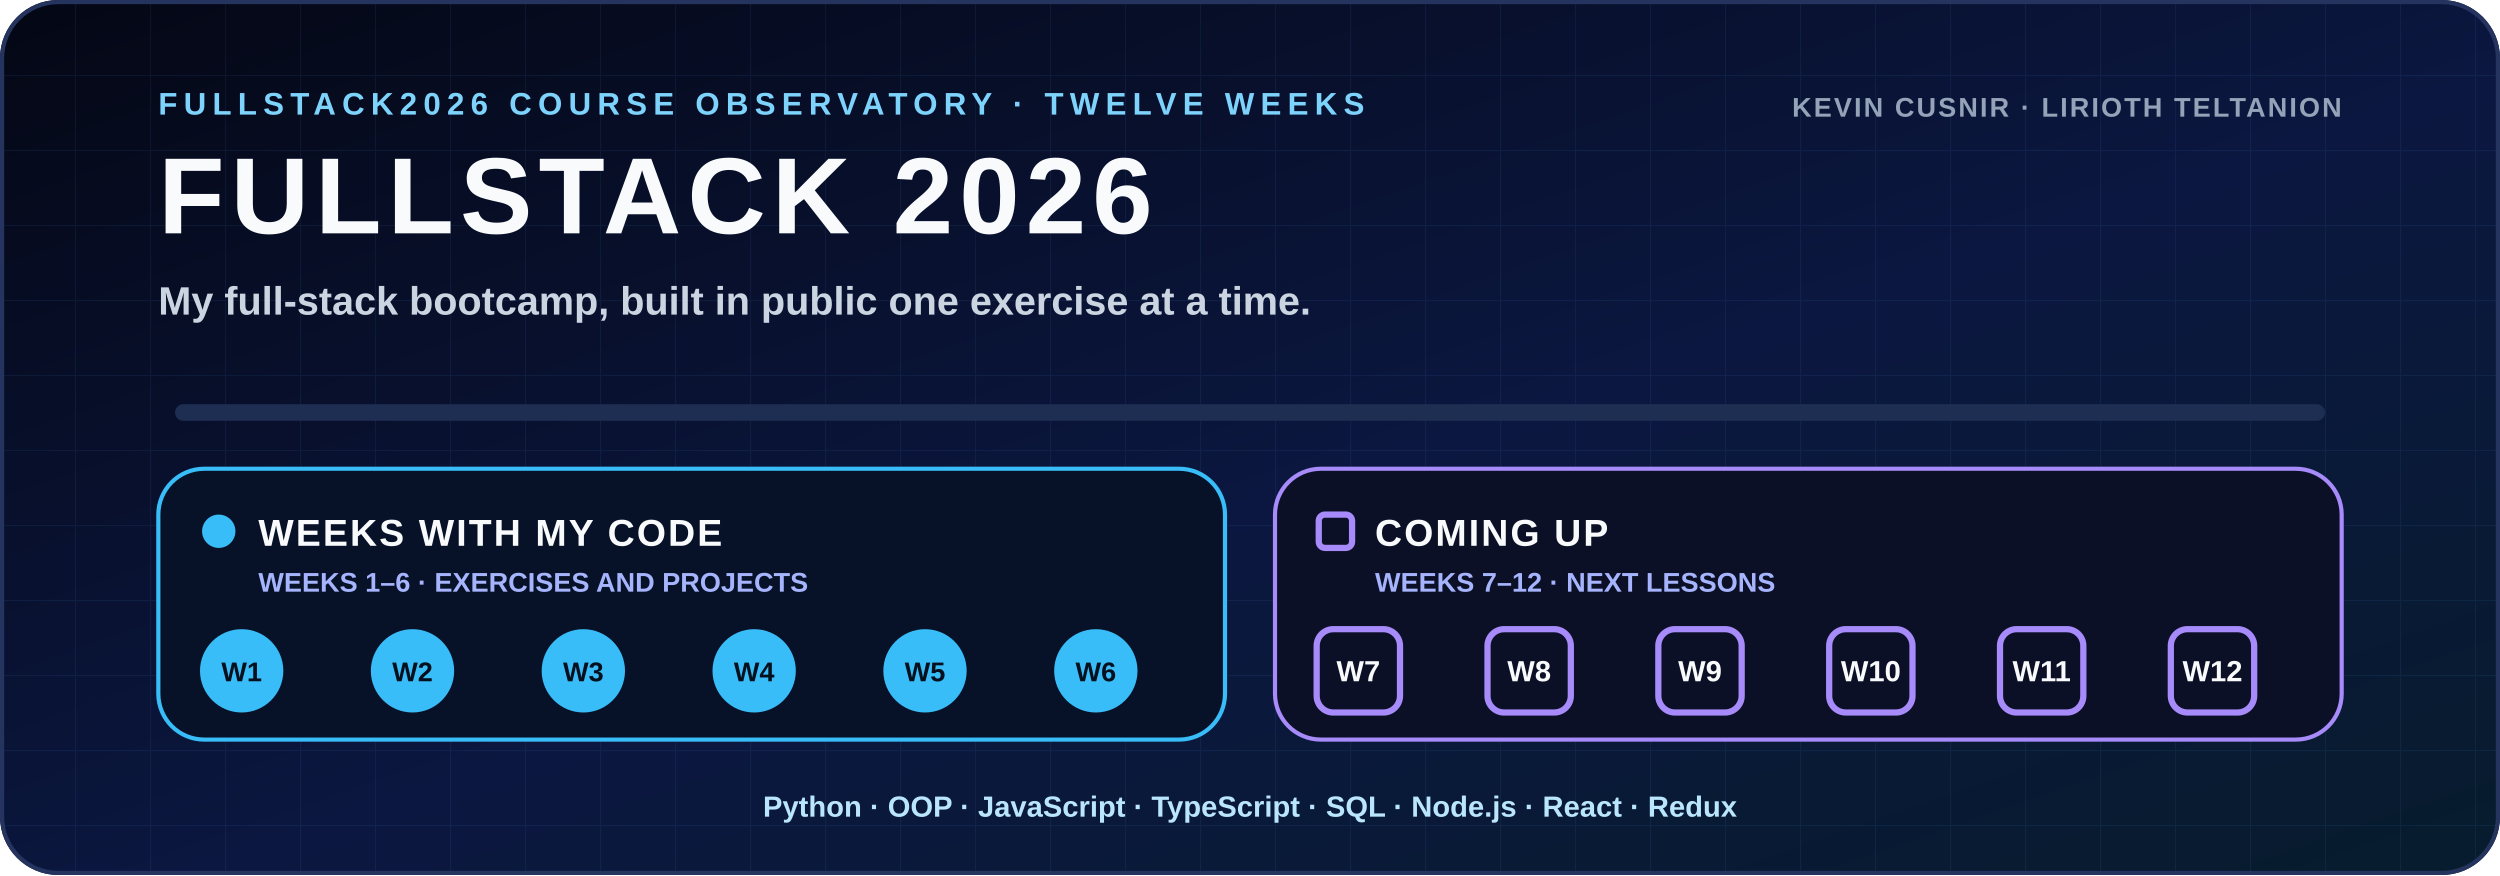
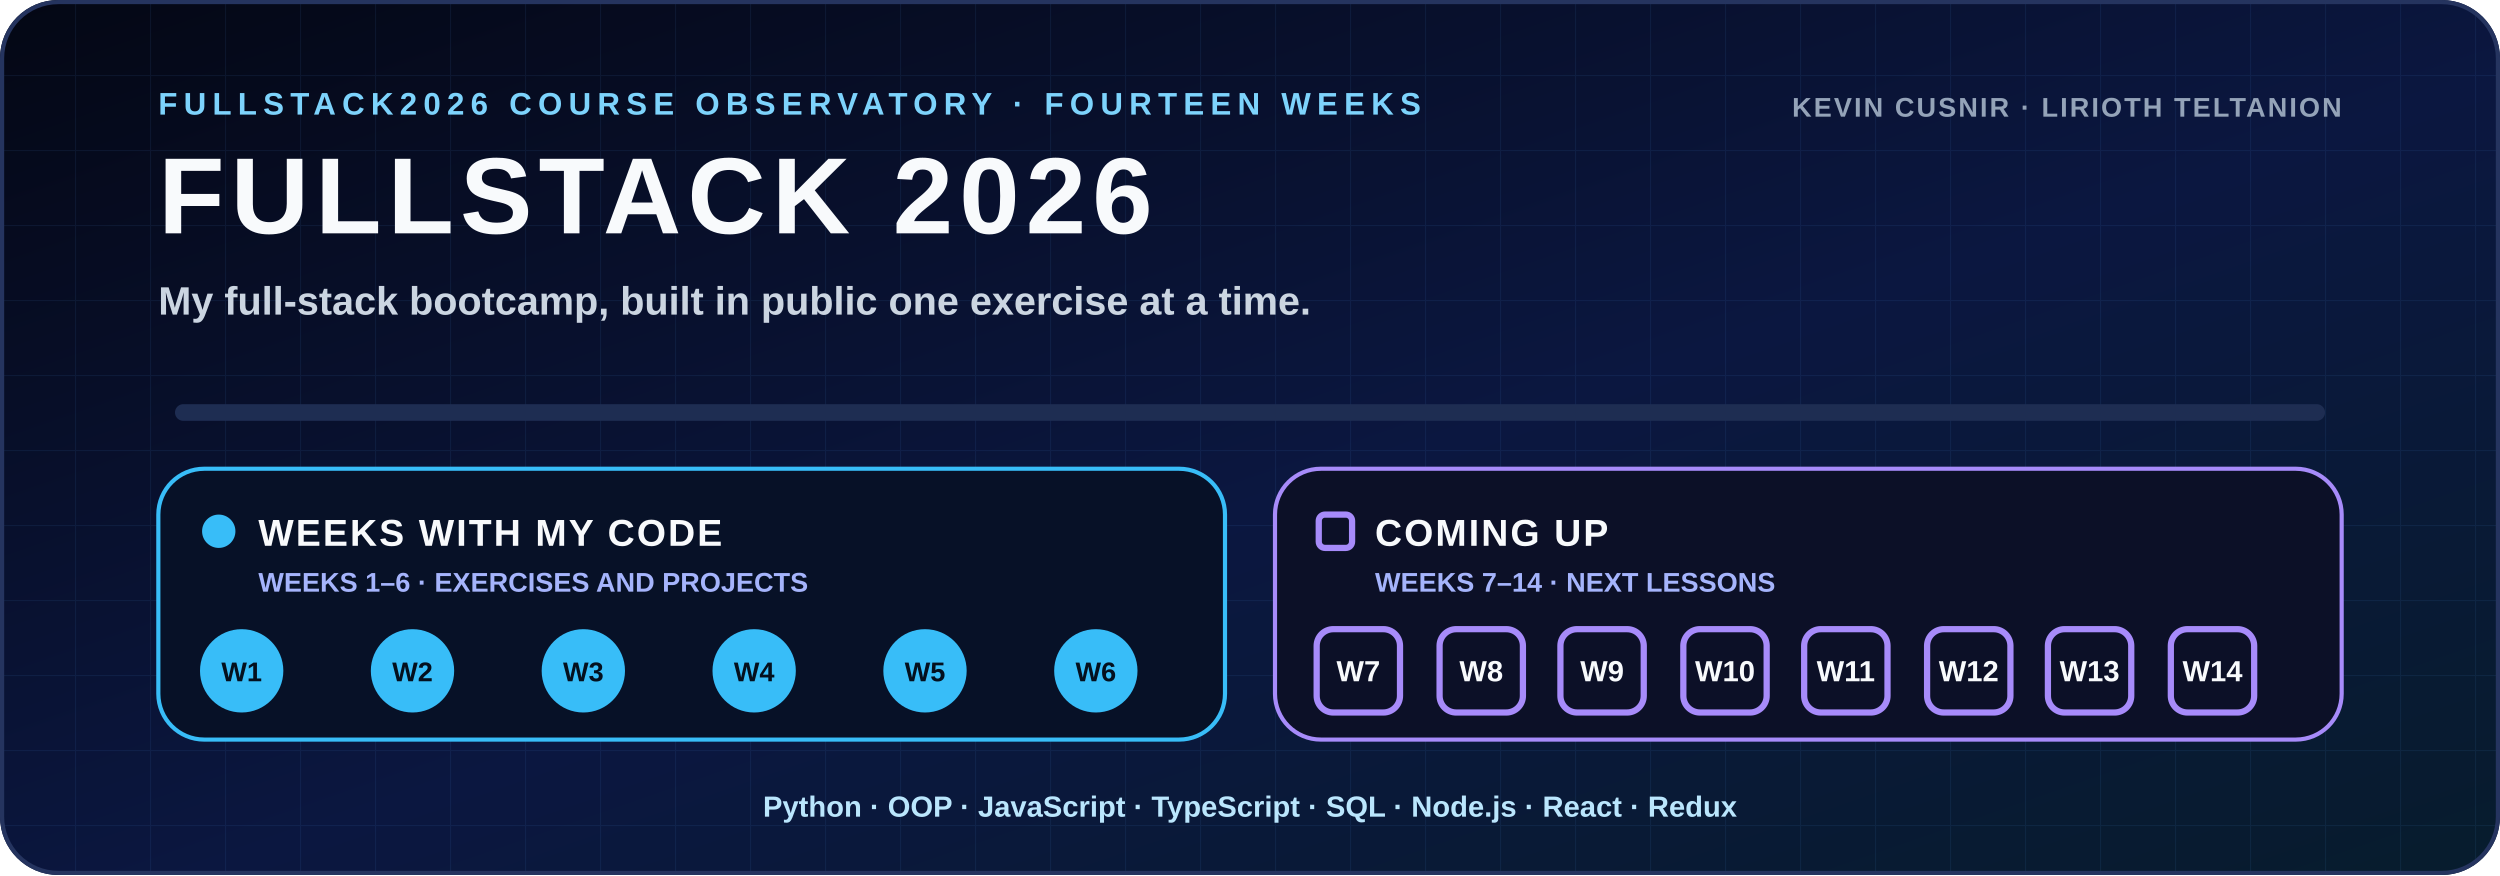
<svg xmlns="http://www.w3.org/2000/svg" width="1200" height="420" viewBox="0 0 1200 420" role="img" aria-labelledby="title desc">
  <defs>
    <linearGradient id="background" x1="0" x2="1" y1="0" y2="1">
      <stop stop-color="#040714" />
      <stop offset="0.54" stop-color="#0b1740" />
      <stop offset="1" stop-color="#071c2d" />
    </linearGradient>
    <linearGradient id="signal-gradient" x1="0" x2="1">
      <stop stop-color="#38bdf8" />
      <stop offset="0.5" stop-color="#818cf8" />
      <stop offset="1" stop-color="#22d3ee" />
    </linearGradient>
    <pattern id="grid" width="36" height="36" patternUnits="userSpaceOnUse">
      <path d="M 36 0 L 0 0 0 36" fill="none" stroke="#60a5fa" stroke-opacity="0.08" stroke-width="1" />
    </pattern>
    <filter id="soft-glow" x="-30%" y="-30%" width="160%" height="160%">
      <feGaussianBlur stdDeviation="5" result="blur" />
      <feMerge>
        <feMergeNode in="blur" />
        <feMergeNode in="SourceGraphic" />
      </feMerge>
    </filter>
    <style>
      .eyebrow { font: 700 15px "Segoe UI", Arial, sans-serif; letter-spacing: 3px; fill: #7dd3fc; }
      .title { font: 900 52px "Segoe UI", Arial, sans-serif; letter-spacing: 3px; fill: #f8fafc; }
      .subtitle { font: 600 19px "Segoe UI", Arial, sans-serif; fill: #cbd5e1; }
      .panel-title { font: 800 18px "Segoe UI", Arial, sans-serif; letter-spacing: 1px; fill: #f8fafc; }
      .panel-note { font: 600 13px "Segoe UI", Arial, sans-serif; fill: #a5b4fc; }
      .week { font: 800 14px "Segoe UI", Arial, sans-serif; fill: #f8fafc; }
      .week-dark { font: 900 13px "Segoe UI", Arial, sans-serif; fill: #04101e; }
      .truth { font: 650 14px "Segoe UI", Arial, sans-serif; fill: #bae6fd; }
      .signature { font: 700 13px "Segoe UI", Arial, sans-serif; letter-spacing: 1px; fill: #94a3b8; }
      .signal { animation: signal-sweep 12s linear infinite; }
      @keyframes signal-sweep { to { stroke-dashoffset: -240; } }
      @media (prefers-reduced-motion: reduce) {
        .signal { animation: none; stroke-dasharray: none; opacity: 0.42; }
      }
    </style>
  </defs>
  <rect width="1200" height="420" rx="28" fill="url(#background)" />
  <rect x="1" y="1" width="1198" height="418" rx="27" fill="url(#grid)" stroke="#25345f" stroke-width="2" />
  <path d="M88 198 H1112" stroke="#1e2d52" stroke-width="8" stroke-linecap="round" />
  <path class="signal" d="M88 198 H1112" stroke="url(#signal-gradient)" stroke-width="3" stroke-linecap="round" stroke-dasharray="18 22" filter="url(#soft-glow)" />
-   <text x="76" y="55" class="eyebrow">FULLSTACK2026 COURSE OBSERVATORY · TWELVE WEEKS</text>
+   <text x="76" y="55" class="eyebrow">FULLSTACK2026 COURSE OBSERVATORY · FOURTEEN WEEKS</text>
  <text x="76" y="112" class="title">FULLSTACK 2026</text>
  <text x="76" y="151" class="subtitle">My full-stack bootcamp, built in public one exercise at a time.</text>
  <text x="1124" y="56" text-anchor="end" class="signature">KEVIN CUSNIR · LIRIOTH TELTANION</text>
  <g aria-label="Weeks 1 through 6 contain source files">
    <rect x="76" y="225" width="512" height="130" rx="22" fill="#071127" stroke="#38bdf8" stroke-width="2" />
    <circle cx="105" cy="255" r="8" fill="#38bdf8" />
    <text x="124" y="262" class="panel-title">WEEKS WITH MY CODE</text>
    <text x="124" y="284" class="panel-note">WEEKS 1–6 · EXERCISES AND PROJECTS</text>
    <g transform="translate(116 322)">
      <circle r="20" fill="#38bdf8" />
      <text y="5" text-anchor="middle" class="week-dark">W1</text>
    </g>
    <g transform="translate(198 322)">
      <circle r="20" fill="#38bdf8" />
      <text y="5" text-anchor="middle" class="week-dark">W2</text>
    </g>
    <g transform="translate(280 322)">
      <circle r="20" fill="#38bdf8" />
      <text y="5" text-anchor="middle" class="week-dark">W3</text>
    </g>
    <g transform="translate(362 322)">
      <circle r="20" fill="#38bdf8" />
      <text y="5" text-anchor="middle" class="week-dark">W4</text>
    </g>
    <g transform="translate(444 322)">
      <circle r="20" fill="#38bdf8" />
      <text y="5" text-anchor="middle" class="week-dark">W5</text>
    </g>
    <g transform="translate(526 322)">
      <circle r="20" fill="#38bdf8" />
      <text y="5" text-anchor="middle" class="week-dark">W6</text>
    </g>
  </g>
  <g aria-label="Weeks 7 through 12 are scaffolds awaiting official coursework">
    <rect x="612" y="225" width="512" height="130" rx="22" fill="#0c1027" stroke="#a78bfa" stroke-width="2" />
    <rect x="97" y="247" width="16" height="16" rx="3" fill="none" stroke="#a78bfa" stroke-width="3" transform="translate(536 0)" />
    <text x="660" y="262" class="panel-title">COMING UP</text>
-     <text x="660" y="284" class="panel-note">WEEKS 7–12 · NEXT LESSONS</text>
+     <text x="660" y="284" class="panel-note">WEEKS 7–14 · NEXT LESSONS</text>
    <g transform="translate(652 322)">
      <rect x="-20" y="-20" width="40" height="40" rx="8" fill="none" stroke="#a78bfa" stroke-width="3" />
      <text y="5" text-anchor="middle" class="week">W7</text>
    </g>
-     <g transform="translate(734 322)">
+     <g transform="translate(711 322)">
      <rect x="-20" y="-20" width="40" height="40" rx="8" fill="none" stroke="#a78bfa" stroke-width="3" />
      <text y="5" text-anchor="middle" class="week">W8</text>
    </g>
-     <g transform="translate(816 322)">
+     <g transform="translate(769 322)">
      <rect x="-20" y="-20" width="40" height="40" rx="8" fill="none" stroke="#a78bfa" stroke-width="3" />
      <text y="5" text-anchor="middle" class="week">W9</text>
    </g>
-     <g transform="translate(898 322)">
+     <g transform="translate(828 322)">
      <rect x="-20" y="-20" width="40" height="40" rx="8" fill="none" stroke="#a78bfa" stroke-width="3" />
      <text y="5" text-anchor="middle" class="week">W10</text>
    </g>
-     <g transform="translate(980 322)">
+     <g transform="translate(886 322)">
      <rect x="-20" y="-20" width="40" height="40" rx="8" fill="none" stroke="#a78bfa" stroke-width="3" />
      <text y="5" text-anchor="middle" class="week">W11</text>
    </g>
+     <g transform="translate(945 322)">
+       <rect x="-20" y="-20" width="40" height="40" rx="8" fill="none" stroke="#a78bfa" stroke-width="3" />
+       <text y="5" text-anchor="middle" class="week">W12</text>
+     </g>
+     <g transform="translate(1003 322)">
+       <rect x="-20" y="-20" width="40" height="40" rx="8" fill="none" stroke="#a78bfa" stroke-width="3" />
+       <text y="5" text-anchor="middle" class="week">W13</text>
+     </g>
    <g transform="translate(1062 322)">
      <rect x="-20" y="-20" width="40" height="40" rx="8" fill="none" stroke="#a78bfa" stroke-width="3" />
-       <text y="5" text-anchor="middle" class="week">W12</text>
+       <text y="5" text-anchor="middle" class="week">W14</text>
    </g>
  </g>
  <text x="600" y="392" text-anchor="middle" class="truth">Python · OOP · JavaScript · TypeScript · SQL · Node.js · React · Redux</text>
</svg>
